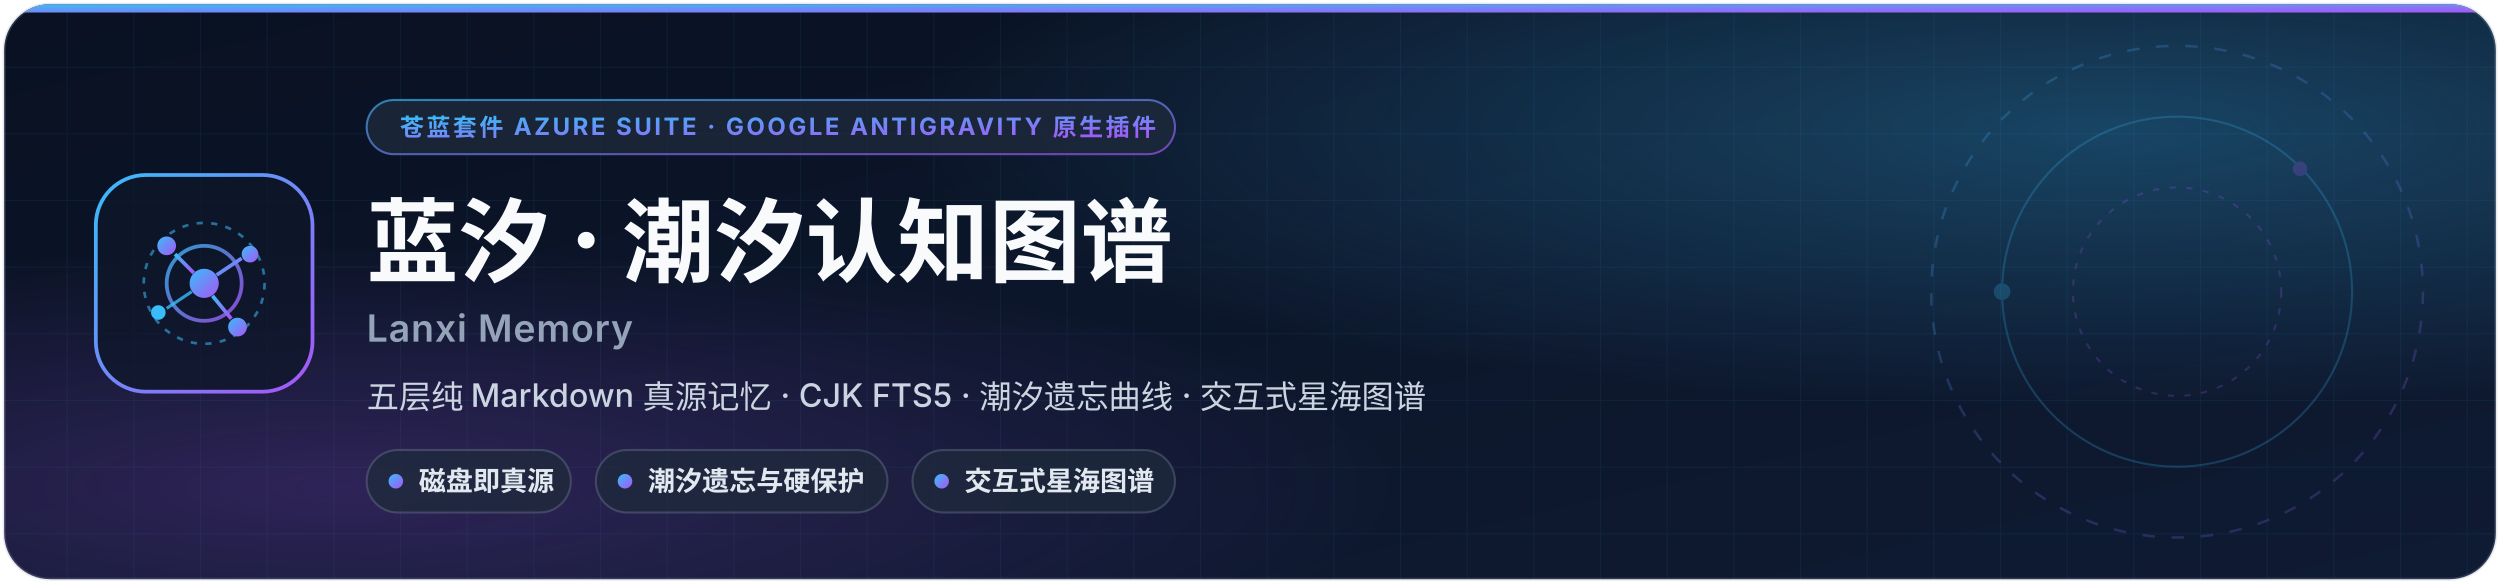
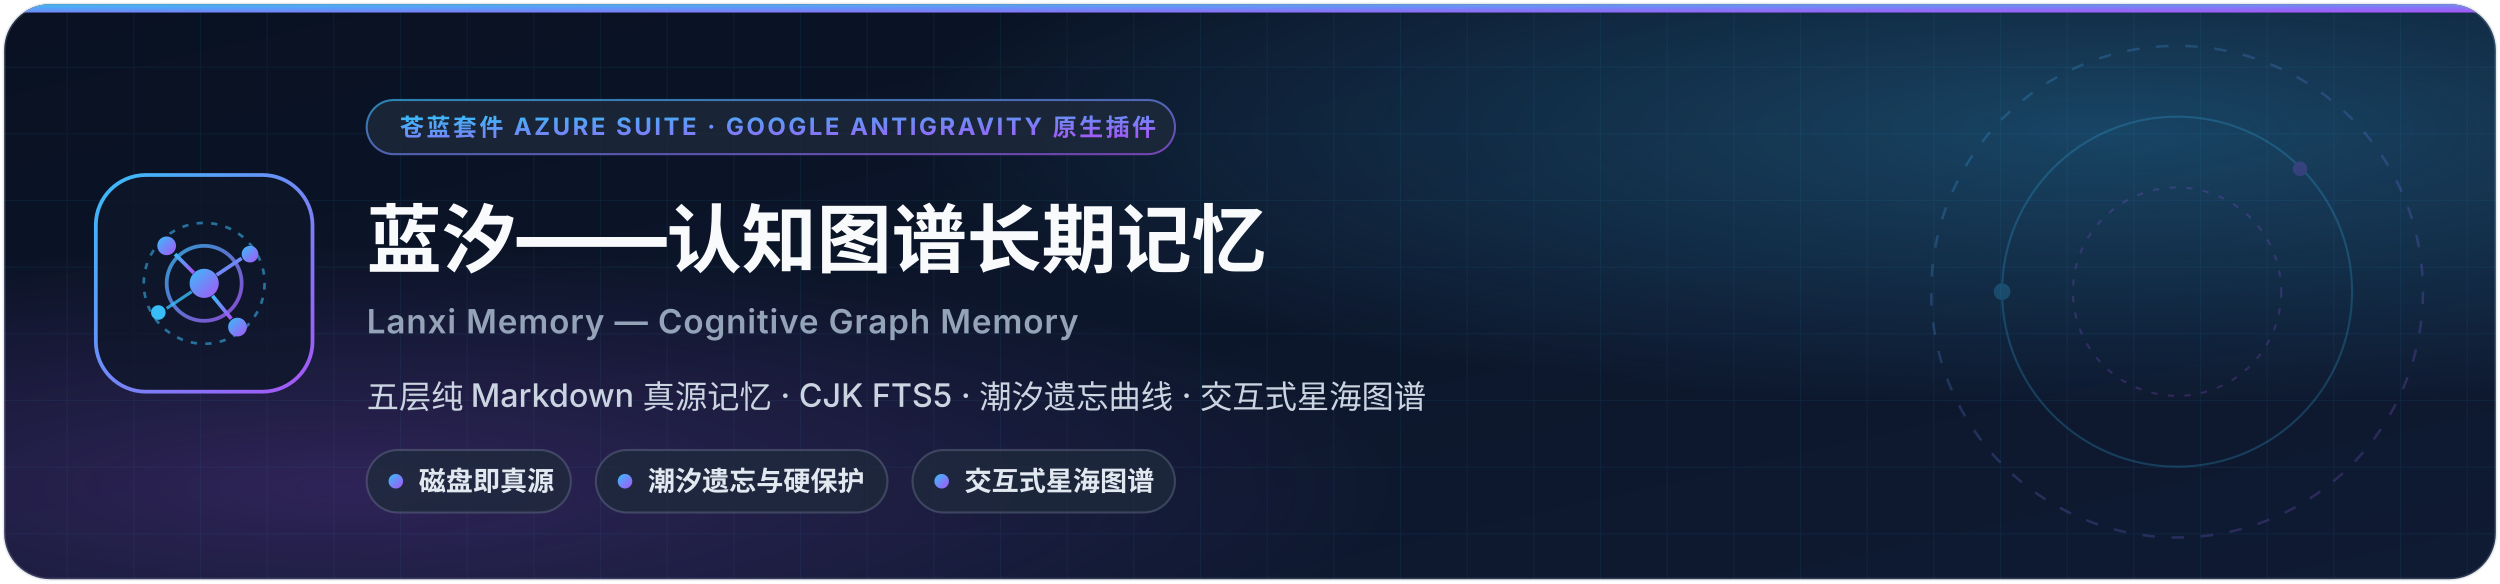
- <svg xmlns="http://www.w3.org/2000/svg" viewBox="0 0 1200 280" width="1200" height="280" role="img" aria-label="蓝汐 · 潮汐认知图谱">
+ <svg xmlns="http://www.w3.org/2000/svg" viewBox="0 0 1200 280" width="1200" height="280" role="img" aria-label="蓝汐——认知图谱长期记忆">
  <defs>
    <linearGradient id="bgGrad" x1="0%" y1="0%" x2="100%" y2="100%">
      <stop offset="0%" stop-color="#091122" />
      <stop offset="100%" stop-color="#0f1b33" />
    </linearGradient>
    <linearGradient id="accentGrad" x1="0%" y1="0%" x2="100%" y2="100%">
      <stop offset="0%" stop-color="#38bdf8" />
      <stop offset="100%" stop-color="#a855f7" />
    </linearGradient>
    <radialGradient id="glow1" cx="84%" cy="22%" r="48%">
      <stop offset="0%" stop-color="#38bdf8" stop-opacity="0.28" />
      <stop offset="100%" stop-color="#38bdf8" stop-opacity="0" />
    </radialGradient>
    <radialGradient id="glow2" cx="14%" cy="84%" r="42%">
      <stop offset="0%" stop-color="#a855f7" stop-opacity="0.22" />
      <stop offset="100%" stop-color="#a855f7" stop-opacity="0" />
    </radialGradient>
    <pattern id="gridPat" width="32" height="32" patternUnits="userSpaceOnUse">
      <path d="M 32 0 L 0 0 0 32" fill="none" stroke="#38bdf8" stroke-width="0.8" stroke-opacity="0.08" />
    </pattern>
    <clipPath id="outerClip">
      <rect x="2" y="2" width="1196" height="276" rx="22" />
    </clipPath>
  </defs>
  <g clip-path="url(#outerClip)">
    <rect x="2" y="2" width="1196" height="276" rx="22" fill="url(#bgGrad)" />
    <rect x="2" y="2" width="1196" height="276" fill="url(#gridPat)" />
    <rect x="2" y="2" width="1196" height="276" fill="url(#glow1)" />
    <rect x="2" y="2" width="1196" height="276" fill="url(#glow2)" />
    <rect x="2" y="2" width="1196" height="4" fill="url(#accentGrad)" />
    <g opacity="0.22" transform="translate(1045, 140)">
      <circle cx="0" cy="0" r="118" fill="none" stroke="url(#accentGrad)" stroke-width="1.2" stroke-dasharray="6 8" />
      <circle cx="0" cy="0" r="84" fill="none" stroke="#38bdf8" stroke-width="1" />
      <circle cx="0" cy="0" r="50" fill="none" stroke="#a855f7" stroke-width="1" stroke-dasharray="3 5" />
      <circle cx="-84" cy="0" r="4" fill="#38bdf8" />
      <circle cx="59" cy="-59" r="3.5" fill="#a855f7" />
    </g>
    <g transform="translate(46, 84)">
      <rect width="104" height="104" rx="24" fill="rgba(15,23,42,0.72)" stroke="url(#accentGrad)" stroke-width="1.8" />
      <g transform="translate(4, 4)">
        <circle cx="48" cy="48" r="29" fill="none" stroke="#38bdf8" stroke-width="1.3" stroke-dasharray="3 4" opacity="0.55" />
        <circle cx="48" cy="48" r="18" fill="none" stroke="url(#accentGrad)" stroke-width="1.8" opacity="0.8" />
        <circle cx="48" cy="48" r="7" fill="url(#accentGrad)" />
        <circle cx="30" cy="30" r="4.5" fill="url(#accentGrad)" />
        <circle cx="70" cy="34" r="4" fill="url(#accentGrad)" />
        <circle cx="64" cy="69" r="4.5" fill="url(#accentGrad)" />
        <circle cx="26" cy="62" r="3.5" fill="#38bdf8" />
        <line x1="34" y1="34" x2="43" y2="43" stroke="url(#accentGrad)" stroke-width="1.8" />
        <line x1="66" y1="36" x2="54" y2="44" stroke="url(#accentGrad)" stroke-width="1.8" />
        <line x1="61" y1="65" x2="52" y2="54" stroke="url(#accentGrad)" stroke-width="1.8" />
        <line x1="30" y1="60" x2="42" y2="52" stroke="#38bdf8" stroke-width="1.5" opacity="0.8" />
      </g>
    </g>
    <g transform="translate(176, 48)">
      <rect width="388" height="26" rx="13" fill="rgba(30,41,59,0.78)" stroke="url(#accentGrad)" stroke-width="1" stroke-opacity="0.65" />
      <text x="16" y="17.2" font-size="11.5" font-weight="700" letter-spacing="1.2" fill="url(#accentGrad)" font-family="-apple-system, BlinkMacSystemFont, 'Segoe UI', 'PingFang SC', 'Microsoft YaHei', sans-serif">苍蓝套件 AZURE SUITE  ·  GOOGLE ANTIGRAVITY 原生插件</text>
    </g>
-     <text x="176" y="132" font-size="44" font-weight="800" fill="#f8fafc" font-family="-apple-system, BlinkMacSystemFont, 'Segoe UI', 'PingFang SC', 'Microsoft YaHei', sans-serif">蓝汐 · 潮汐认知图谱</text>
-     <text x="176" y="164" font-size="18" font-weight="600" fill="#94a3b8" letter-spacing="0.4" font-family="-apple-system, BlinkMacSystemFont, 'Segoe UI', 'PingFang SC', 'Microsoft YaHei', sans-serif">Lanxi Memory</text>
+     <text x="176" y="128" font-size="36" font-weight="800" fill="#f8fafc" font-family="-apple-system, BlinkMacSystemFont, 'Segoe UI', 'PingFang SC', 'Microsoft YaHei', sans-serif">蓝汐——认知图谱长期记忆</text>
+     <text x="176" y="160" font-size="16" font-weight="600" fill="#94a3b8" letter-spacing="0.4" font-family="-apple-system, BlinkMacSystemFont, 'Segoe UI', 'PingFang SC', 'Microsoft YaHei', sans-serif">Lanxi Memory — Cognitive Graph Memory</text>
    <text x="176" y="196" font-size="15.5" font-weight="500" fill="#cbd5e1" font-family="-apple-system, BlinkMacSystemFont, 'Segoe UI', 'PingFang SC', 'Microsoft YaHei', sans-serif">五层纯 Markdown 真源记忆 · CJK FTS5 · 潮汐遗忘曲线 · 交互式星海图谱</text>
    <g transform="translate(176, 216)">
      <rect width="98" height="30" rx="15" fill="rgba(30,41,59,0.78)" stroke="rgba(148,163,184,0.28)" stroke-width="1" />
      <circle cx="14" cy="15" r="3.5" fill="url(#accentGrad)" />
      <text x="25" y="19.5" font-size="13" font-weight="600" fill="#e2e8f0" font-family="-apple-system, BlinkMacSystemFont, 'Segoe UI', 'PingFang SC', 'Microsoft YaHei', sans-serif">磁盘即真源</text>
    </g>
    <g transform="translate(286, 216)">
      <rect width="140" height="30" rx="15" fill="rgba(30,41,59,0.78)" stroke="rgba(148,163,184,0.28)" stroke-width="1" />
      <circle cx="14" cy="15" r="3.5" fill="url(#accentGrad)" />
      <text x="25" y="19.5" font-size="13" font-weight="600" fill="#e2e8f0" font-family="-apple-system, BlinkMacSystemFont, 'Segoe UI', 'PingFang SC', 'Microsoft YaHei', sans-serif">潮汐遗忘与硬保护</text>
    </g>
    <g transform="translate(438, 216)">
      <rect width="126" height="30" rx="15" fill="rgba(30,41,59,0.78)" stroke="rgba(148,163,184,0.28)" stroke-width="1" />
      <circle cx="14" cy="15" r="3.5" fill="url(#accentGrad)" />
      <text x="25" y="19.5" font-size="13" font-weight="600" fill="#e2e8f0" font-family="-apple-system, BlinkMacSystemFont, 'Segoe UI', 'PingFang SC', 'Microsoft YaHei', sans-serif">交互式星海图谱</text>
    </g>
  </g>
  <rect x="2" y="2" width="1196" height="276" rx="22" fill="none" stroke="rgba(148,163,184,0.22)" stroke-width="1.5" />
</svg>
